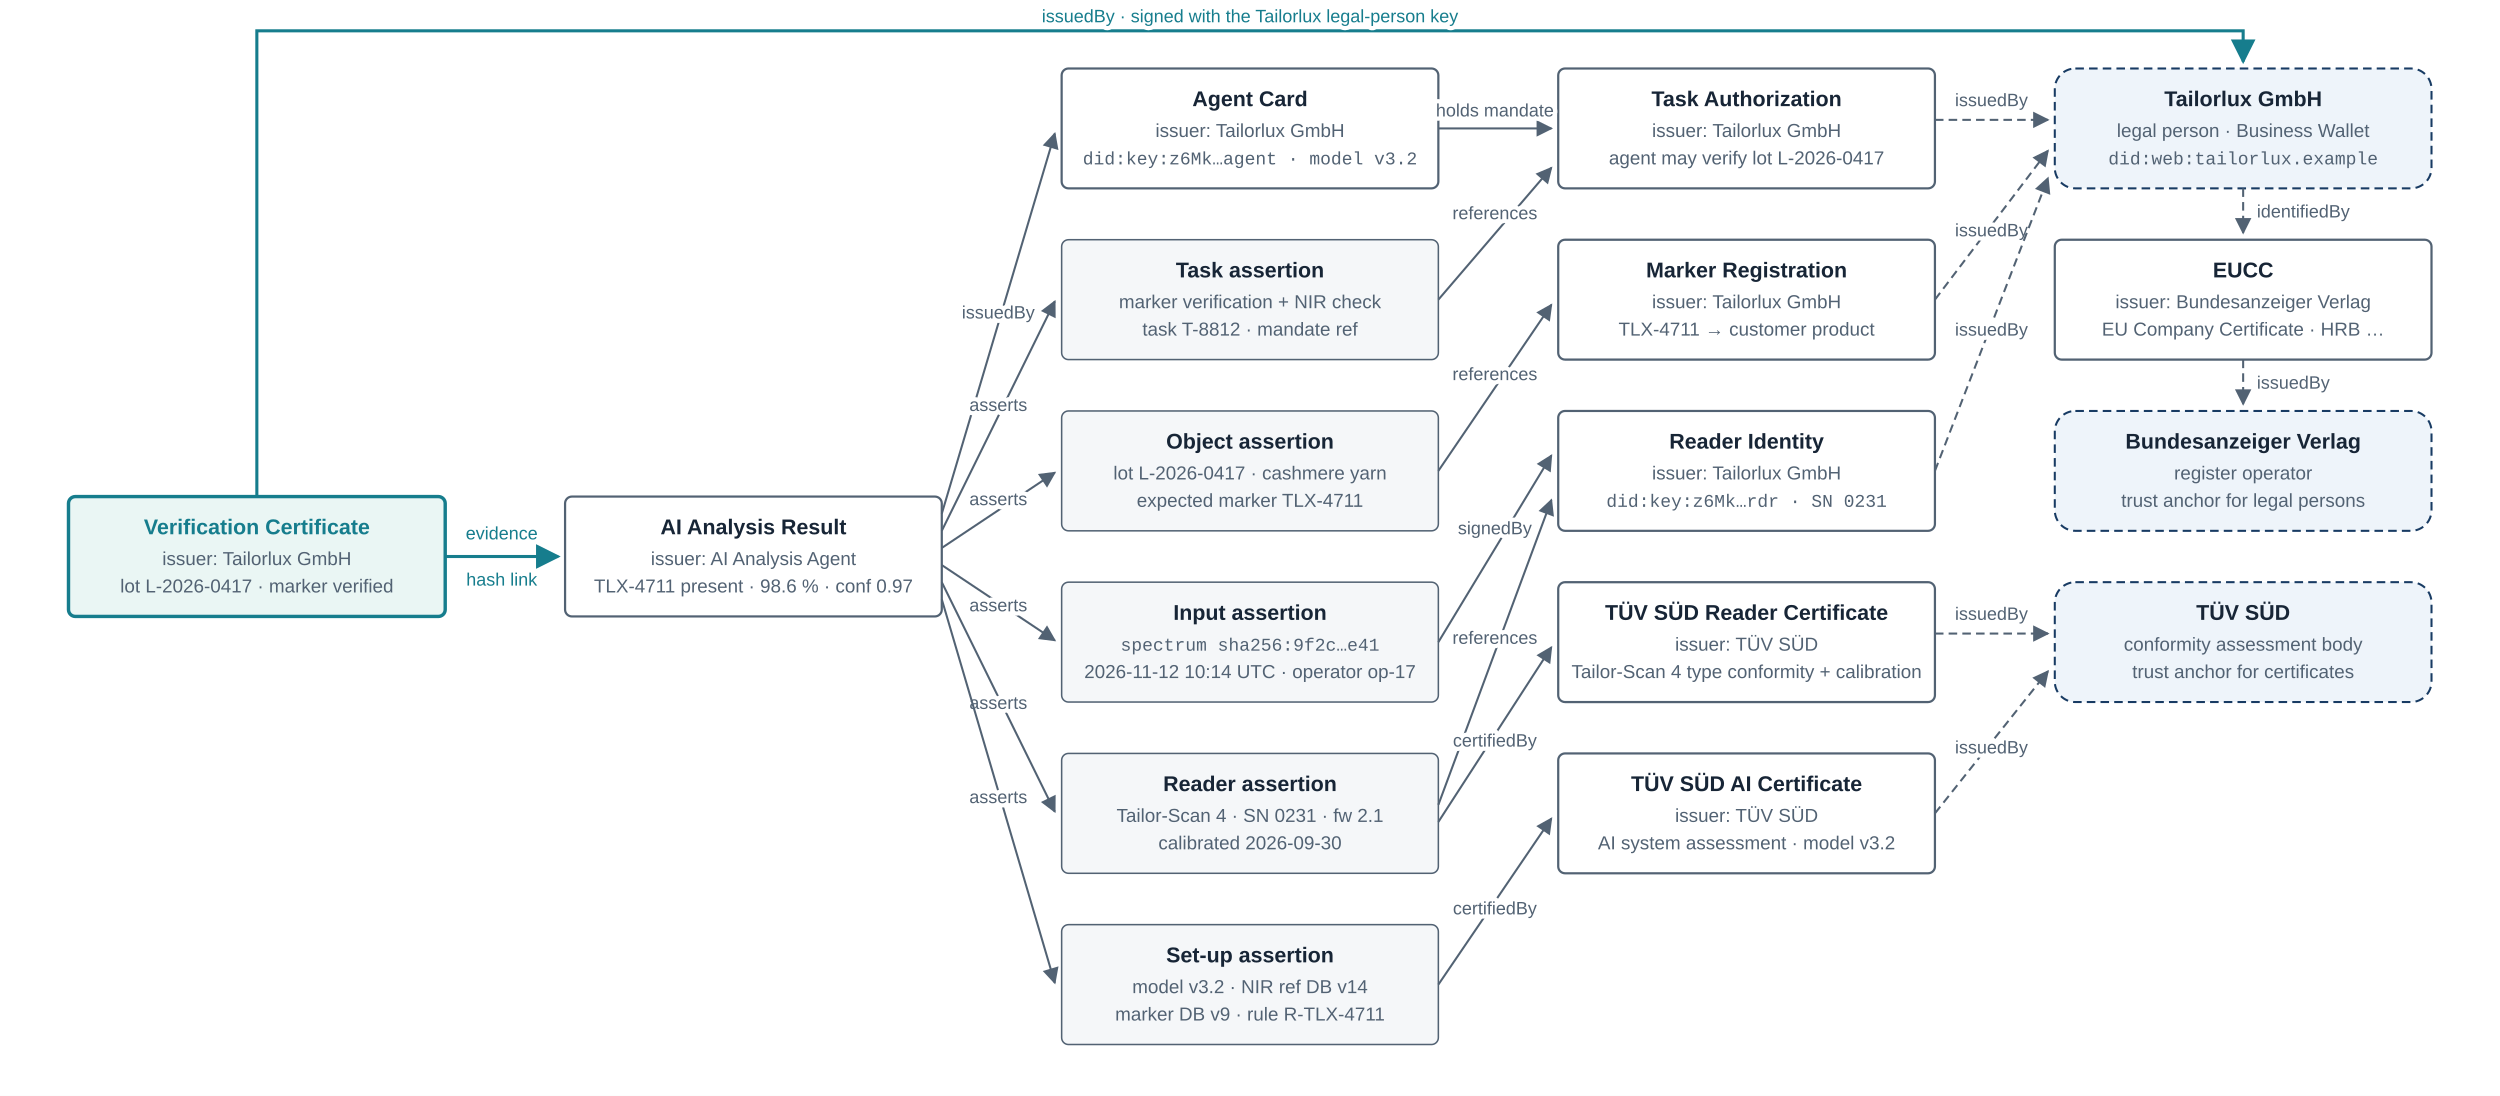
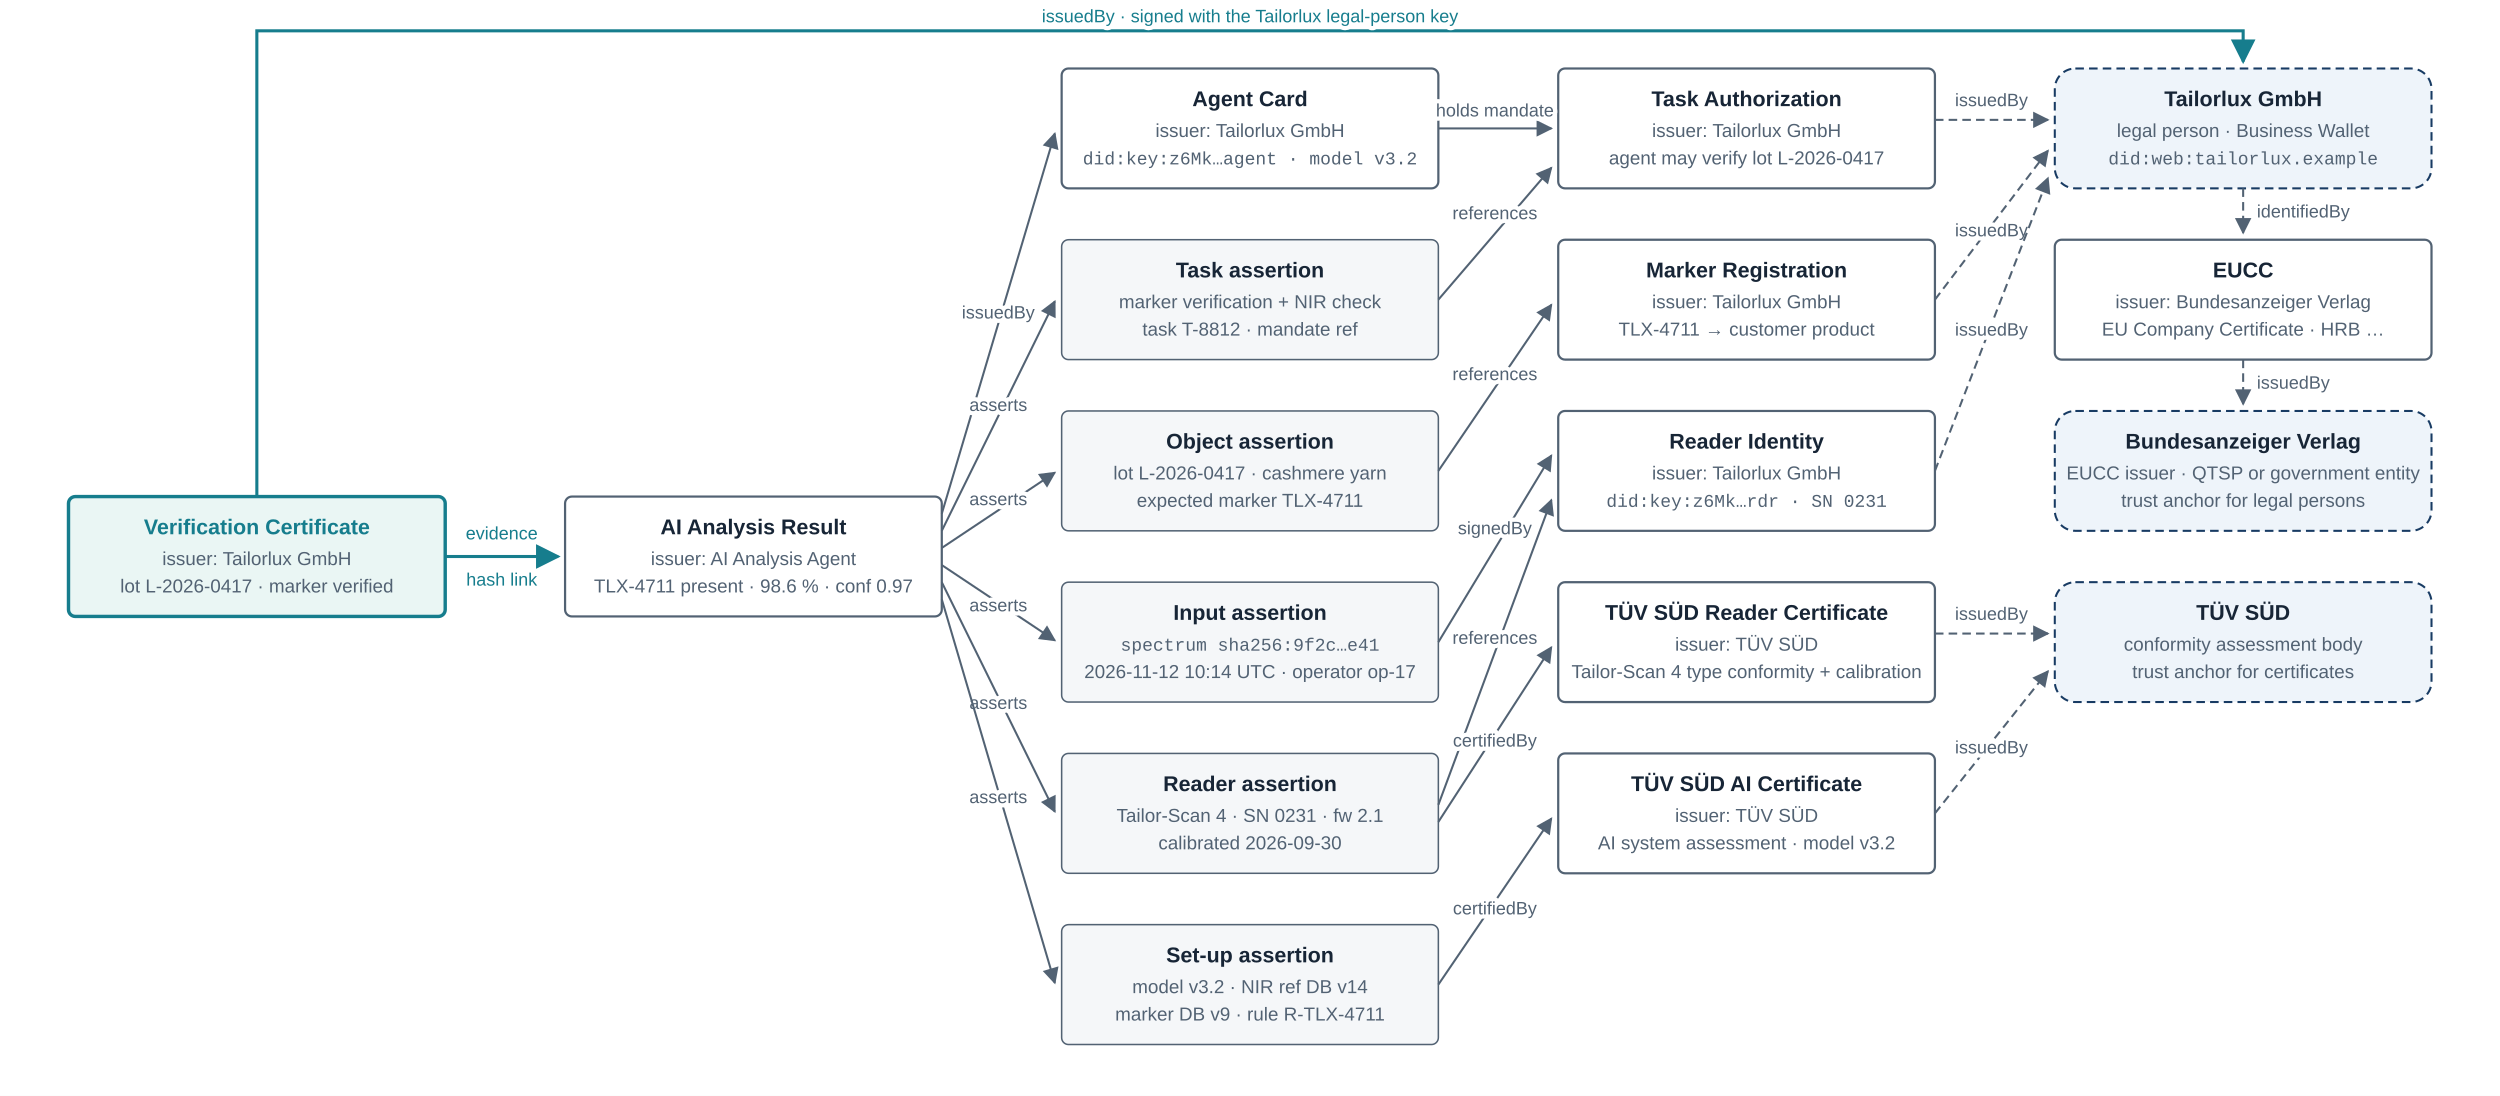
<svg xmlns="http://www.w3.org/2000/svg" width="1460" height="640" viewBox="0 0 1460 640" role="img" aria-labelledby="figure-3-evidence-graph-title figure-3-evidence-graph-desc" font-family="Arial, Liberation Sans, sans-serif">
  <rect x="0" y="0" width="1460" height="640" fill="#FFFFFF" />
  <defs>
    <marker id="ar2" viewBox="0 0 10 10" refX="9" refY="5" markerWidth="8" markerHeight="8" orient="auto-start-reverse">
      <path d="M0,0 L10,5 L0,10 z" fill="#526273" />
    </marker>
    <marker id="ar2-acc" viewBox="0 0 10 10" refX="9" refY="5" markerWidth="8" markerHeight="8" orient="auto-start-reverse">
      <path d="M0,0 L10,5 L0,10 z" fill="#167D8D" />
    </marker>
  </defs>
  <g>
    <rect fill="#EAF6F4" stroke="#167D8D" stroke-width="2" x="40" y="290" width="220" height="70" rx="4" />
    <text font-size="12.5" font-weight="700" fill="#167D8D" x="150" y="312" text-anchor="middle">Verification Certificate</text>
    <text font-size="11" fill="#526273" x="150" y="330" text-anchor="middle">issuer: Tailorlux GmbH</text>
    <text font-size="11" fill="#526273" x="150" y="346" text-anchor="middle">lot L-2026-0417 · marker verified</text>
  </g>
  <g>
    <rect fill="#FFFFFF" stroke="#526273" stroke-width="1.3" x="330" y="290" width="220" height="70" rx="4" />
    <text font-size="12.5" font-weight="700" fill="#172536" x="440" y="312" text-anchor="middle">AI Analysis Result</text>
    <text font-size="11" fill="#526273" x="440" y="330" text-anchor="middle">issuer: AI Analysis Agent</text>
    <text font-size="11" fill="#526273" x="440" y="346" text-anchor="middle">TLX-4711 present · 98.6 % · conf 0.97</text>
  </g>
  <g>
    <rect fill="#FFFFFF" stroke="#526273" stroke-width="1.3" x="620" y="40" width="220" height="70" rx="4" />
    <text font-size="12.5" font-weight="700" fill="#172536" x="730" y="62" text-anchor="middle">Agent Card</text>
    <text font-size="11" fill="#526273" x="730" y="80" text-anchor="middle">issuer: Tailorlux GmbH</text>
    <text font-family="Liberation Mono, Courier New, monospace" font-size="10.5" fill="#526273" x="730" y="96" text-anchor="middle">did:key:z6Mk…agent · model v3.2</text>
  </g>
  <g>
    <rect fill="#F5F7F9" stroke="#526273" stroke-width="0.9" x="620" y="140" width="220" height="70" rx="4" />
    <text font-size="12.5" font-weight="700" fill="#172536" x="730" y="162" text-anchor="middle">Task assertion</text>
    <text font-size="11" fill="#526273" x="730" y="180" text-anchor="middle">marker verification + NIR check</text>
    <text font-size="11" fill="#526273" x="730" y="196" text-anchor="middle">task T-8812 · mandate ref</text>
  </g>
  <g>
    <rect fill="#F5F7F9" stroke="#526273" stroke-width="0.9" x="620" y="240" width="220" height="70" rx="4" />
    <text font-size="12.5" font-weight="700" fill="#172536" x="730" y="262" text-anchor="middle">Object assertion</text>
    <text font-size="11" fill="#526273" x="730" y="280" text-anchor="middle">lot L-2026-0417 · cashmere yarn</text>
    <text font-size="11" fill="#526273" x="730" y="296" text-anchor="middle">expected marker TLX-4711</text>
  </g>
  <g>
    <rect fill="#F5F7F9" stroke="#526273" stroke-width="0.9" x="620" y="340" width="220" height="70" rx="4" />
    <text font-size="12.5" font-weight="700" fill="#172536" x="730" y="362" text-anchor="middle">Input assertion</text>
    <text font-family="Liberation Mono, Courier New, monospace" font-size="10.5" fill="#526273" x="730" y="380" text-anchor="middle">spectrum sha256:9f2c…e41</text>
    <text font-size="11" fill="#526273" x="730" y="396" text-anchor="middle">2026-11-12 10:14 UTC · operator op-17</text>
  </g>
  <g>
    <rect fill="#F5F7F9" stroke="#526273" stroke-width="0.9" x="620" y="440" width="220" height="70" rx="4" />
    <text font-size="12.5" font-weight="700" fill="#172536" x="730" y="462" text-anchor="middle">Reader assertion</text>
    <text font-size="11" fill="#526273" x="730" y="480" text-anchor="middle">Tailor-Scan 4 · SN 0231 · fw 2.1</text>
    <text font-size="11" fill="#526273" x="730" y="496" text-anchor="middle">calibrated 2026-09-30</text>
  </g>
  <g>
    <rect fill="#F5F7F9" stroke="#526273" stroke-width="0.9" x="620" y="540" width="220" height="70" rx="4" />
    <text font-size="12.5" font-weight="700" fill="#172536" x="730" y="562" text-anchor="middle">Set-up assertion</text>
    <text font-size="11" fill="#526273" x="730" y="580" text-anchor="middle">model v3.2 · NIR ref DB v14</text>
    <text font-size="11" fill="#526273" x="730" y="596" text-anchor="middle">marker DB v9 · rule R-TLX-4711</text>
  </g>
  <g>
    <rect fill="#FFFFFF" stroke="#526273" stroke-width="1.3" x="910" y="40" width="220" height="70" rx="4" />
    <text font-size="12.5" font-weight="700" fill="#172536" x="1020" y="62" text-anchor="middle">Task Authorization</text>
    <text font-size="11" fill="#526273" x="1020" y="80" text-anchor="middle">issuer: Tailorlux GmbH</text>
    <text font-size="11" fill="#526273" x="1020" y="96" text-anchor="middle">agent may verify lot L-2026-0417</text>
  </g>
  <g>
    <rect fill="#FFFFFF" stroke="#526273" stroke-width="1.3" x="910" y="140" width="220" height="70" rx="4" />
    <text font-size="12.5" font-weight="700" fill="#172536" x="1020" y="162" text-anchor="middle">Marker Registration</text>
    <text font-size="11" fill="#526273" x="1020" y="180" text-anchor="middle">issuer: Tailorlux GmbH</text>
    <text font-size="11" fill="#526273" x="1020" y="196" text-anchor="middle">TLX-4711 → customer product</text>
  </g>
  <g>
    <rect fill="#FFFFFF" stroke="#526273" stroke-width="1.3" x="910" y="240" width="220" height="70" rx="4" />
    <text font-size="12.5" font-weight="700" fill="#172536" x="1020" y="262" text-anchor="middle">Reader Identity</text>
    <text font-size="11" fill="#526273" x="1020" y="280" text-anchor="middle">issuer: Tailorlux GmbH</text>
    <text font-family="Liberation Mono, Courier New, monospace" font-size="10.5" fill="#526273" x="1020" y="296" text-anchor="middle">did:key:z6Mk…rdr · SN 0231</text>
  </g>
  <g>
    <rect fill="#FFFFFF" stroke="#526273" stroke-width="1.3" x="910" y="340" width="220" height="70" rx="4" />
    <text font-size="12.5" font-weight="700" fill="#172536" x="1020" y="362" text-anchor="middle">TÜV SÜD Reader Certificate</text>
    <text font-size="11" fill="#526273" x="1020" y="380" text-anchor="middle">issuer: TÜV SÜD</text>
    <text font-size="11" fill="#526273" x="1020" y="396" text-anchor="middle">Tailor-Scan 4 type conformity + calibration</text>
  </g>
  <g>
    <rect fill="#FFFFFF" stroke="#526273" stroke-width="1.3" x="910" y="440" width="220" height="70" rx="4" />
    <text font-size="12.5" font-weight="700" fill="#172536" x="1020" y="462" text-anchor="middle">TÜV SÜD AI Certificate</text>
    <text font-size="11" fill="#526273" x="1020" y="480" text-anchor="middle">issuer: TÜV SÜD</text>
    <text font-size="11" fill="#526273" x="1020" y="496" text-anchor="middle">AI system assessment · model v3.2</text>
  </g>
  <g>
    <rect fill="#EEF4FA" stroke="#183B63" stroke-width="1.2" stroke-dasharray="5 3" x="1200" y="40" width="220" height="70" rx="12" />
    <text font-size="12.5" font-weight="700" fill="#172536" x="1310" y="62" text-anchor="middle">Tailorlux GmbH</text>
    <text font-size="11" fill="#526273" x="1310" y="80" text-anchor="middle">legal person · Business Wallet</text>
    <text font-family="Liberation Mono, Courier New, monospace" font-size="10.5" fill="#526273" x="1310" y="96" text-anchor="middle">did:web:tailorlux.example</text>
  </g>
  <g>
    <rect fill="#FFFFFF" stroke="#526273" stroke-width="1.3" x="1200" y="140" width="220" height="70" rx="4" />
    <text font-size="12.5" font-weight="700" fill="#172536" x="1310" y="162" text-anchor="middle">EUCC</text>
    <text font-size="11" fill="#526273" x="1310" y="180" text-anchor="middle">issuer: Bundesanzeiger Verlag</text>
    <text font-size="11" fill="#526273" x="1310" y="196" text-anchor="middle">EU Company Certificate · HRB …</text>
  </g>
  <g>
    <rect fill="#EEF4FA" stroke="#183B63" stroke-width="1.2" stroke-dasharray="5 3" x="1200" y="240" width="220" height="70" rx="12" />
    <text font-size="12.5" font-weight="700" fill="#172536" x="1310" y="262" text-anchor="middle">Bundesanzeiger Verlag</text>
-     <text font-size="11" fill="#526273" x="1310" y="280" text-anchor="middle">register operator</text>
+     <text font-size="11" fill="#526273" x="1310" y="280" text-anchor="middle">EUCC issuer · QTSP or government entity</text>
    <text font-size="11" fill="#526273" x="1310" y="296" text-anchor="middle">trust anchor for legal persons</text>
  </g>
  <g>
    <rect fill="#EEF4FA" stroke="#183B63" stroke-width="1.2" stroke-dasharray="5 3" x="1200" y="340" width="220" height="70" rx="12" />
    <text font-size="12.5" font-weight="700" fill="#172536" x="1310" y="362" text-anchor="middle">TÜV SÜD</text>
    <text font-size="11" fill="#526273" x="1310" y="380" text-anchor="middle">conformity assessment body</text>
    <text font-size="11" fill="#526273" x="1310" y="396" text-anchor="middle">trust anchor for certificates</text>
  </g>
  <path fill="none" stroke="#167D8D" stroke-width="1.8" d="M260,325 H326" marker-end="url(#ar2-acc)" />
  <text font-size="10.5" fill="#167D8D" paint-order="stroke" stroke="#FFFFFF" stroke-width="5" stroke-linejoin="round" x="293" y="315" text-anchor="middle">evidence</text>
  <text font-size="10.5" fill="#167D8D" paint-order="stroke" stroke="#FFFFFF" stroke-width="5" stroke-linejoin="round" x="293" y="342" text-anchor="middle">hash link</text>
  <path fill="none" stroke="#167D8D" stroke-width="1.8" d="M150,290 V18 H1310 V36" marker-end="url(#ar2-acc)" />
  <text font-size="10.5" fill="#167D8D" paint-order="stroke" stroke="#FFFFFF" stroke-width="5" stroke-linejoin="round" x="730" y="13" text-anchor="middle">issuedBy · signed with the Tailorlux legal-person key</text>
  <path fill="none" stroke="#526273" stroke-width="1.2" d="M550,300 L616,78" marker-end="url(#ar2)" />
  <text font-size="10.5" fill="#526273" paint-order="stroke" stroke="#FFFFFF" stroke-width="5" stroke-linejoin="round" x="583" y="186" text-anchor="middle">issuedBy</text>
  <path fill="none" stroke="#526273" stroke-width="1.2" d="M550,310 L616,176" marker-end="url(#ar2)" />
  <text font-size="10.5" fill="#526273" paint-order="stroke" stroke="#FFFFFF" stroke-width="5" stroke-linejoin="round" x="583" y="240" text-anchor="middle">asserts</text>
  <path fill="none" stroke="#526273" stroke-width="1.2" d="M550,320 L616,276" marker-end="url(#ar2)" />
  <text font-size="10.5" fill="#526273" paint-order="stroke" stroke="#FFFFFF" stroke-width="5" stroke-linejoin="round" x="583" y="295" text-anchor="middle">asserts</text>
  <path fill="none" stroke="#526273" stroke-width="1.2" d="M550,330 L616,374" marker-end="url(#ar2)" />
  <text font-size="10.5" fill="#526273" paint-order="stroke" stroke="#FFFFFF" stroke-width="5" stroke-linejoin="round" x="583" y="357" text-anchor="middle">asserts</text>
  <path fill="none" stroke="#526273" stroke-width="1.2" d="M550,340 L616,474" marker-end="url(#ar2)" />
  <text font-size="10.5" fill="#526273" paint-order="stroke" stroke="#FFFFFF" stroke-width="5" stroke-linejoin="round" x="583" y="414" text-anchor="middle">asserts</text>
  <path fill="none" stroke="#526273" stroke-width="1.2" d="M550,350 L616,574" marker-end="url(#ar2)" />
  <text font-size="10.5" fill="#526273" paint-order="stroke" stroke="#FFFFFF" stroke-width="5" stroke-linejoin="round" x="583" y="469" text-anchor="middle">asserts</text>
  <path fill="none" stroke="#526273" stroke-width="1.2" d="M840,75 H906" marker-end="url(#ar2)" />
  <text font-size="10.5" fill="#526273" paint-order="stroke" stroke="#FFFFFF" stroke-width="5" stroke-linejoin="round" x="873" y="68" text-anchor="middle">holds mandate</text>
  <path fill="none" stroke="#526273" stroke-width="1.2" d="M840,175 L906,98" marker-end="url(#ar2)" />
  <text font-size="10.5" fill="#526273" paint-order="stroke" stroke="#FFFFFF" stroke-width="5" stroke-linejoin="round" x="873" y="128" text-anchor="middle">references</text>
  <path fill="none" stroke="#526273" stroke-width="1.2" d="M840,275 L906,178" marker-end="url(#ar2)" />
  <text font-size="10.5" fill="#526273" paint-order="stroke" stroke="#FFFFFF" stroke-width="5" stroke-linejoin="round" x="873" y="222" text-anchor="middle">references</text>
  <path fill="none" stroke="#526273" stroke-width="1.2" d="M840,375 L906,266" marker-end="url(#ar2)" />
  <text font-size="10.5" fill="#526273" paint-order="stroke" stroke="#FFFFFF" stroke-width="5" stroke-linejoin="round" x="873" y="312" text-anchor="middle">signedBy</text>
  <path fill="none" stroke="#526273" stroke-width="1.2" d="M840,470 L906,292" marker-end="url(#ar2)" />
  <text font-size="10.5" fill="#526273" paint-order="stroke" stroke="#FFFFFF" stroke-width="5" stroke-linejoin="round" x="873" y="376" text-anchor="middle">references</text>
  <path fill="none" stroke="#526273" stroke-width="1.2" d="M840,480 L906,378" marker-end="url(#ar2)" />
  <text font-size="10.5" fill="#526273" paint-order="stroke" stroke="#FFFFFF" stroke-width="5" stroke-linejoin="round" x="873" y="436" text-anchor="middle">certifiedBy</text>
  <path fill="none" stroke="#526273" stroke-width="1.2" d="M840,575 L906,478" marker-end="url(#ar2)" />
  <text font-size="10.5" fill="#526273" paint-order="stroke" stroke="#FFFFFF" stroke-width="5" stroke-linejoin="round" x="873" y="534" text-anchor="middle">certifiedBy</text>
  <path fill="none" stroke="#526273" stroke-width="1.2" stroke-dasharray="5 3" d="M1130,70 H1196" marker-end="url(#ar2)" />
  <text font-size="10.5" fill="#526273" paint-order="stroke" stroke="#FFFFFF" stroke-width="5" stroke-linejoin="round" x="1163" y="62" text-anchor="middle">issuedBy</text>
  <path fill="none" stroke="#526273" stroke-width="1.2" stroke-dasharray="5 3" d="M1130,175 L1196,88" marker-end="url(#ar2)" />
  <text font-size="10.5" fill="#526273" paint-order="stroke" stroke="#FFFFFF" stroke-width="5" stroke-linejoin="round" x="1163" y="138" text-anchor="middle">issuedBy</text>
  <path fill="none" stroke="#526273" stroke-width="1.2" stroke-dasharray="5 3" d="M1130,275 L1196,104" marker-end="url(#ar2)" />
  <text font-size="10.5" fill="#526273" paint-order="stroke" stroke="#FFFFFF" stroke-width="5" stroke-linejoin="round" x="1163" y="196" text-anchor="middle">issuedBy</text>
  <path fill="none" stroke="#526273" stroke-width="1.2" stroke-dasharray="5 3" d="M1130,370 H1196" marker-end="url(#ar2)" />
  <text font-size="10.5" fill="#526273" paint-order="stroke" stroke="#FFFFFF" stroke-width="5" stroke-linejoin="round" x="1163" y="362" text-anchor="middle">issuedBy</text>
  <path fill="none" stroke="#526273" stroke-width="1.2" stroke-dasharray="5 3" d="M1130,475 L1196,392" marker-end="url(#ar2)" />
  <text font-size="10.5" fill="#526273" paint-order="stroke" stroke="#FFFFFF" stroke-width="5" stroke-linejoin="round" x="1163" y="440" text-anchor="middle">issuedBy</text>
  <path fill="none" stroke="#526273" stroke-width="1.2" stroke-dasharray="5 3" d="M1310,110 V136" marker-end="url(#ar2)" />
  <text font-size="10.5" fill="#526273" paint-order="stroke" stroke="#FFFFFF" stroke-width="5" stroke-linejoin="round" x="1318" y="127" text-anchor="start">identifiedBy</text>
  <path fill="none" stroke="#526273" stroke-width="1.2" stroke-dasharray="5 3" d="M1310,210 V236" marker-end="url(#ar2)" />
  <text font-size="10.5" fill="#526273" paint-order="stroke" stroke="#FFFFFF" stroke-width="5" stroke-linejoin="round" x="1318" y="227" text-anchor="start">issuedBy</text>
</svg>
